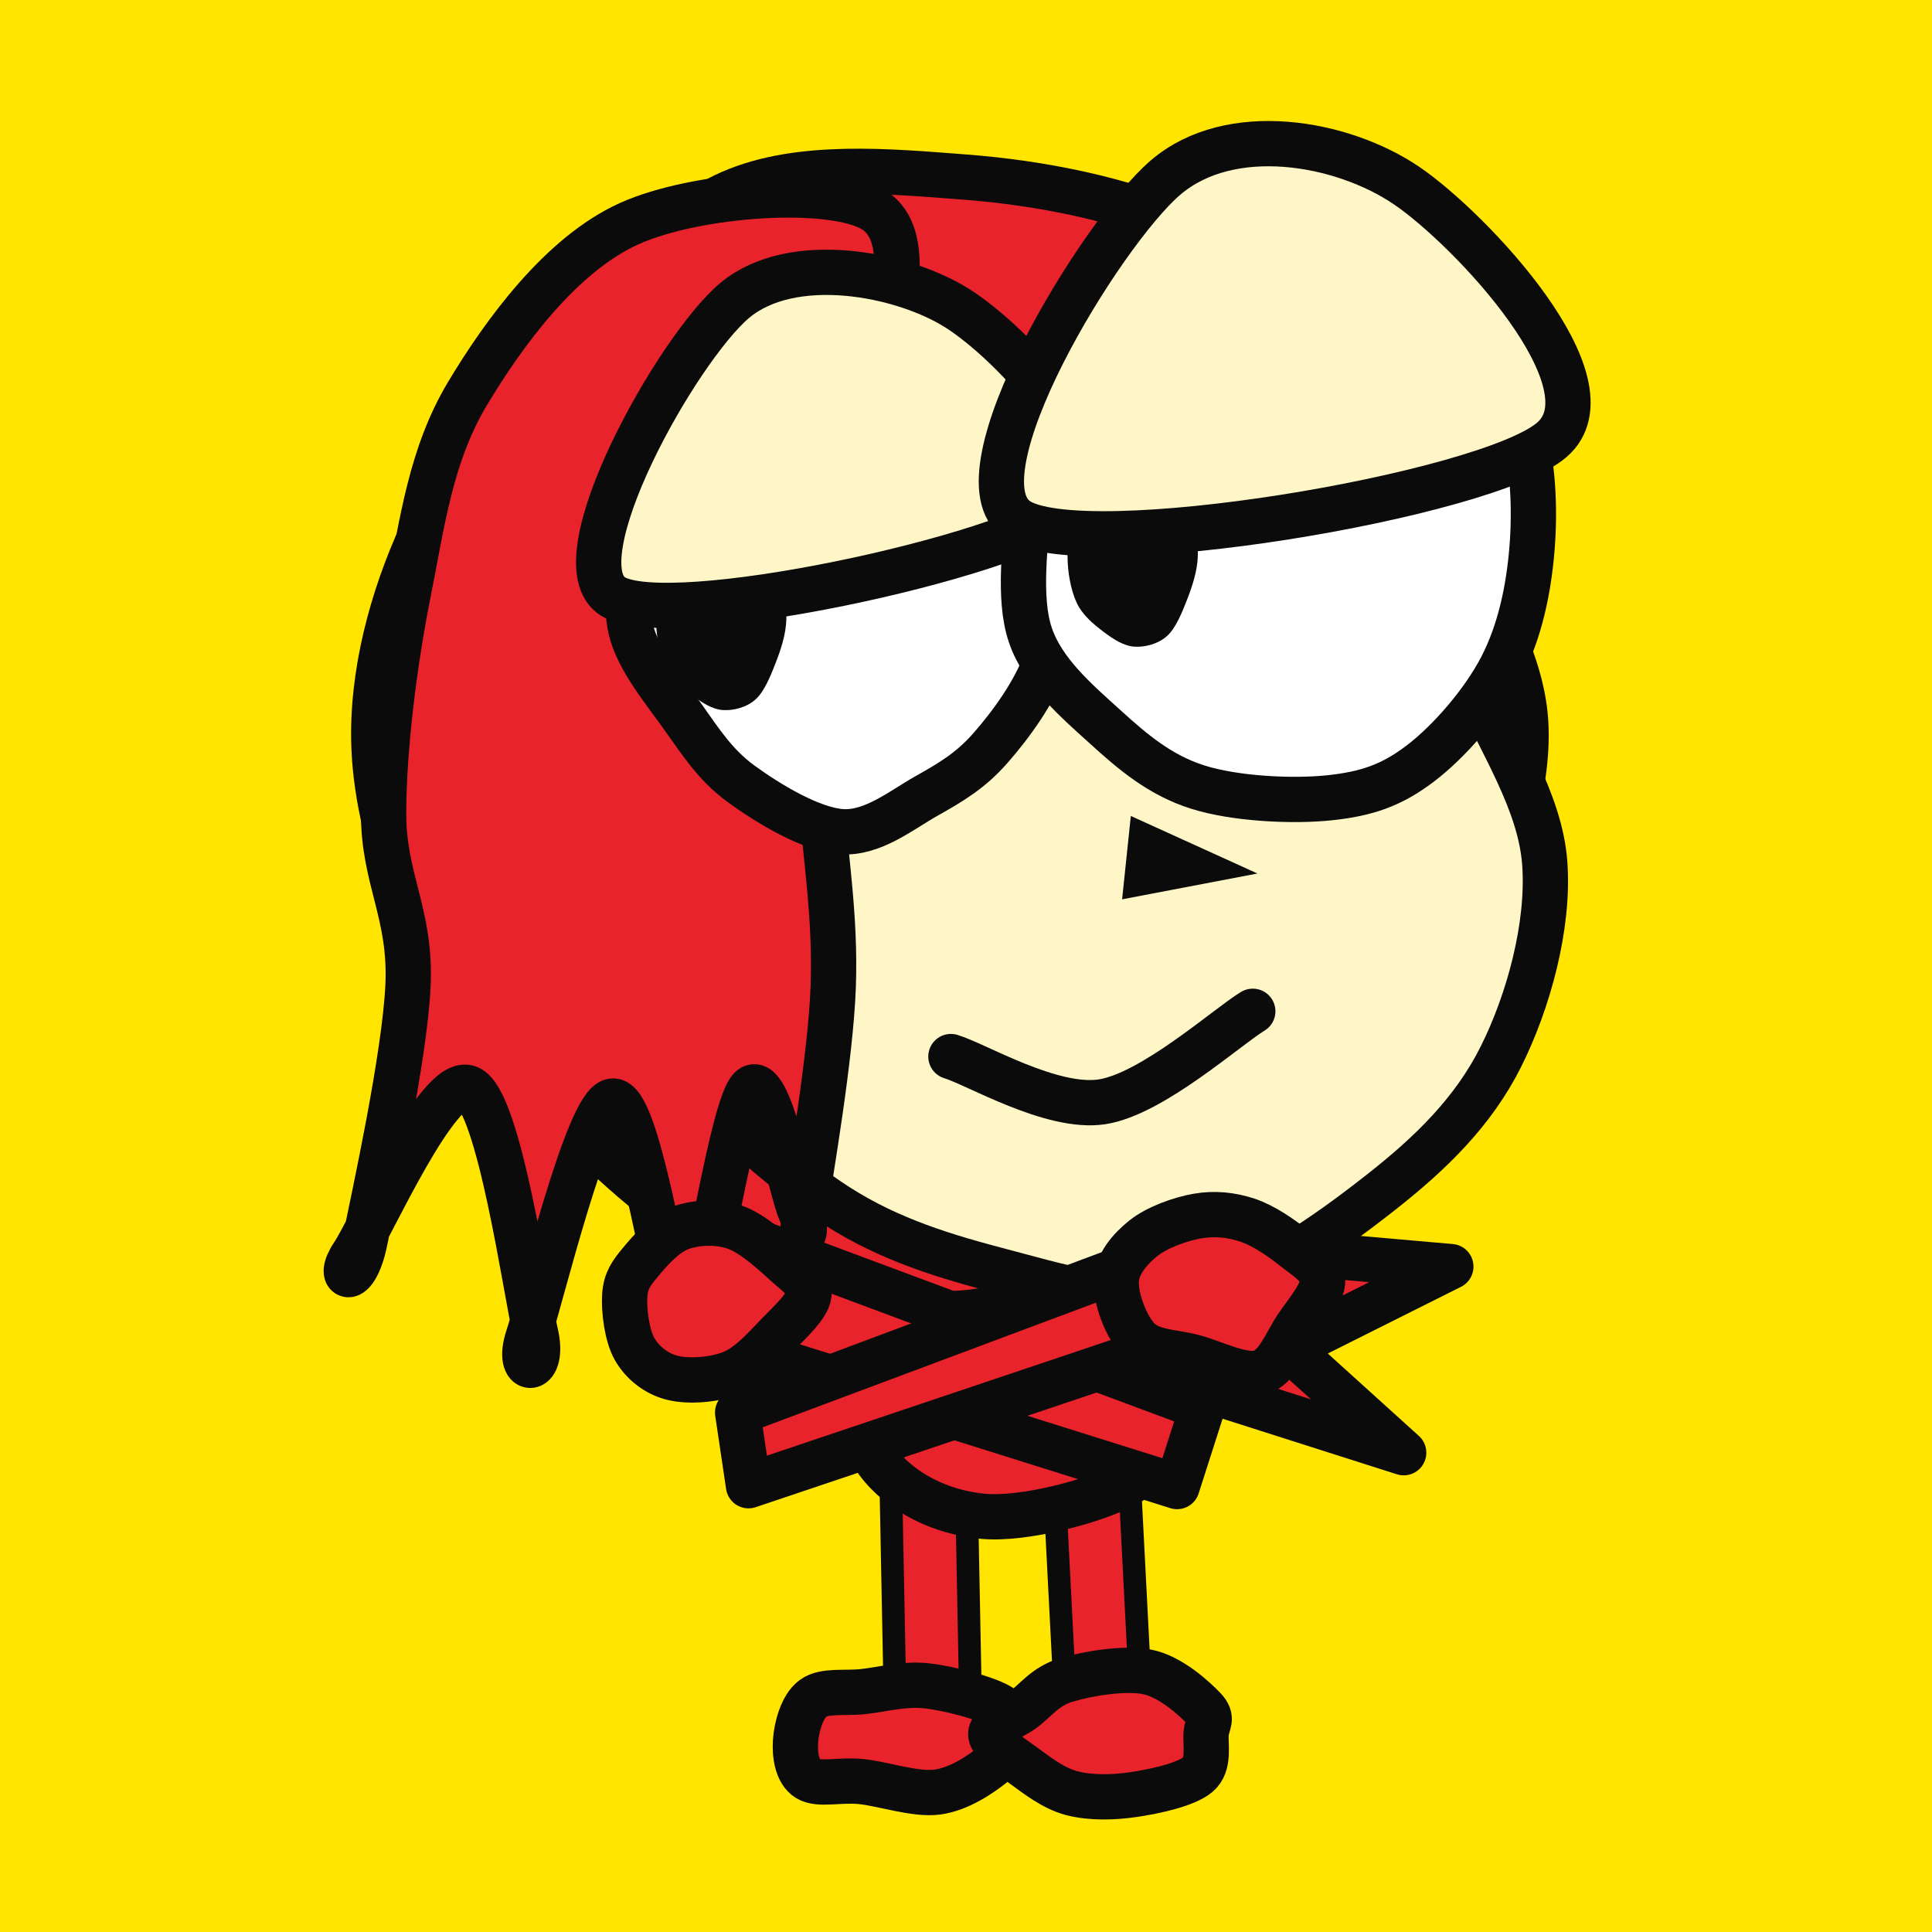
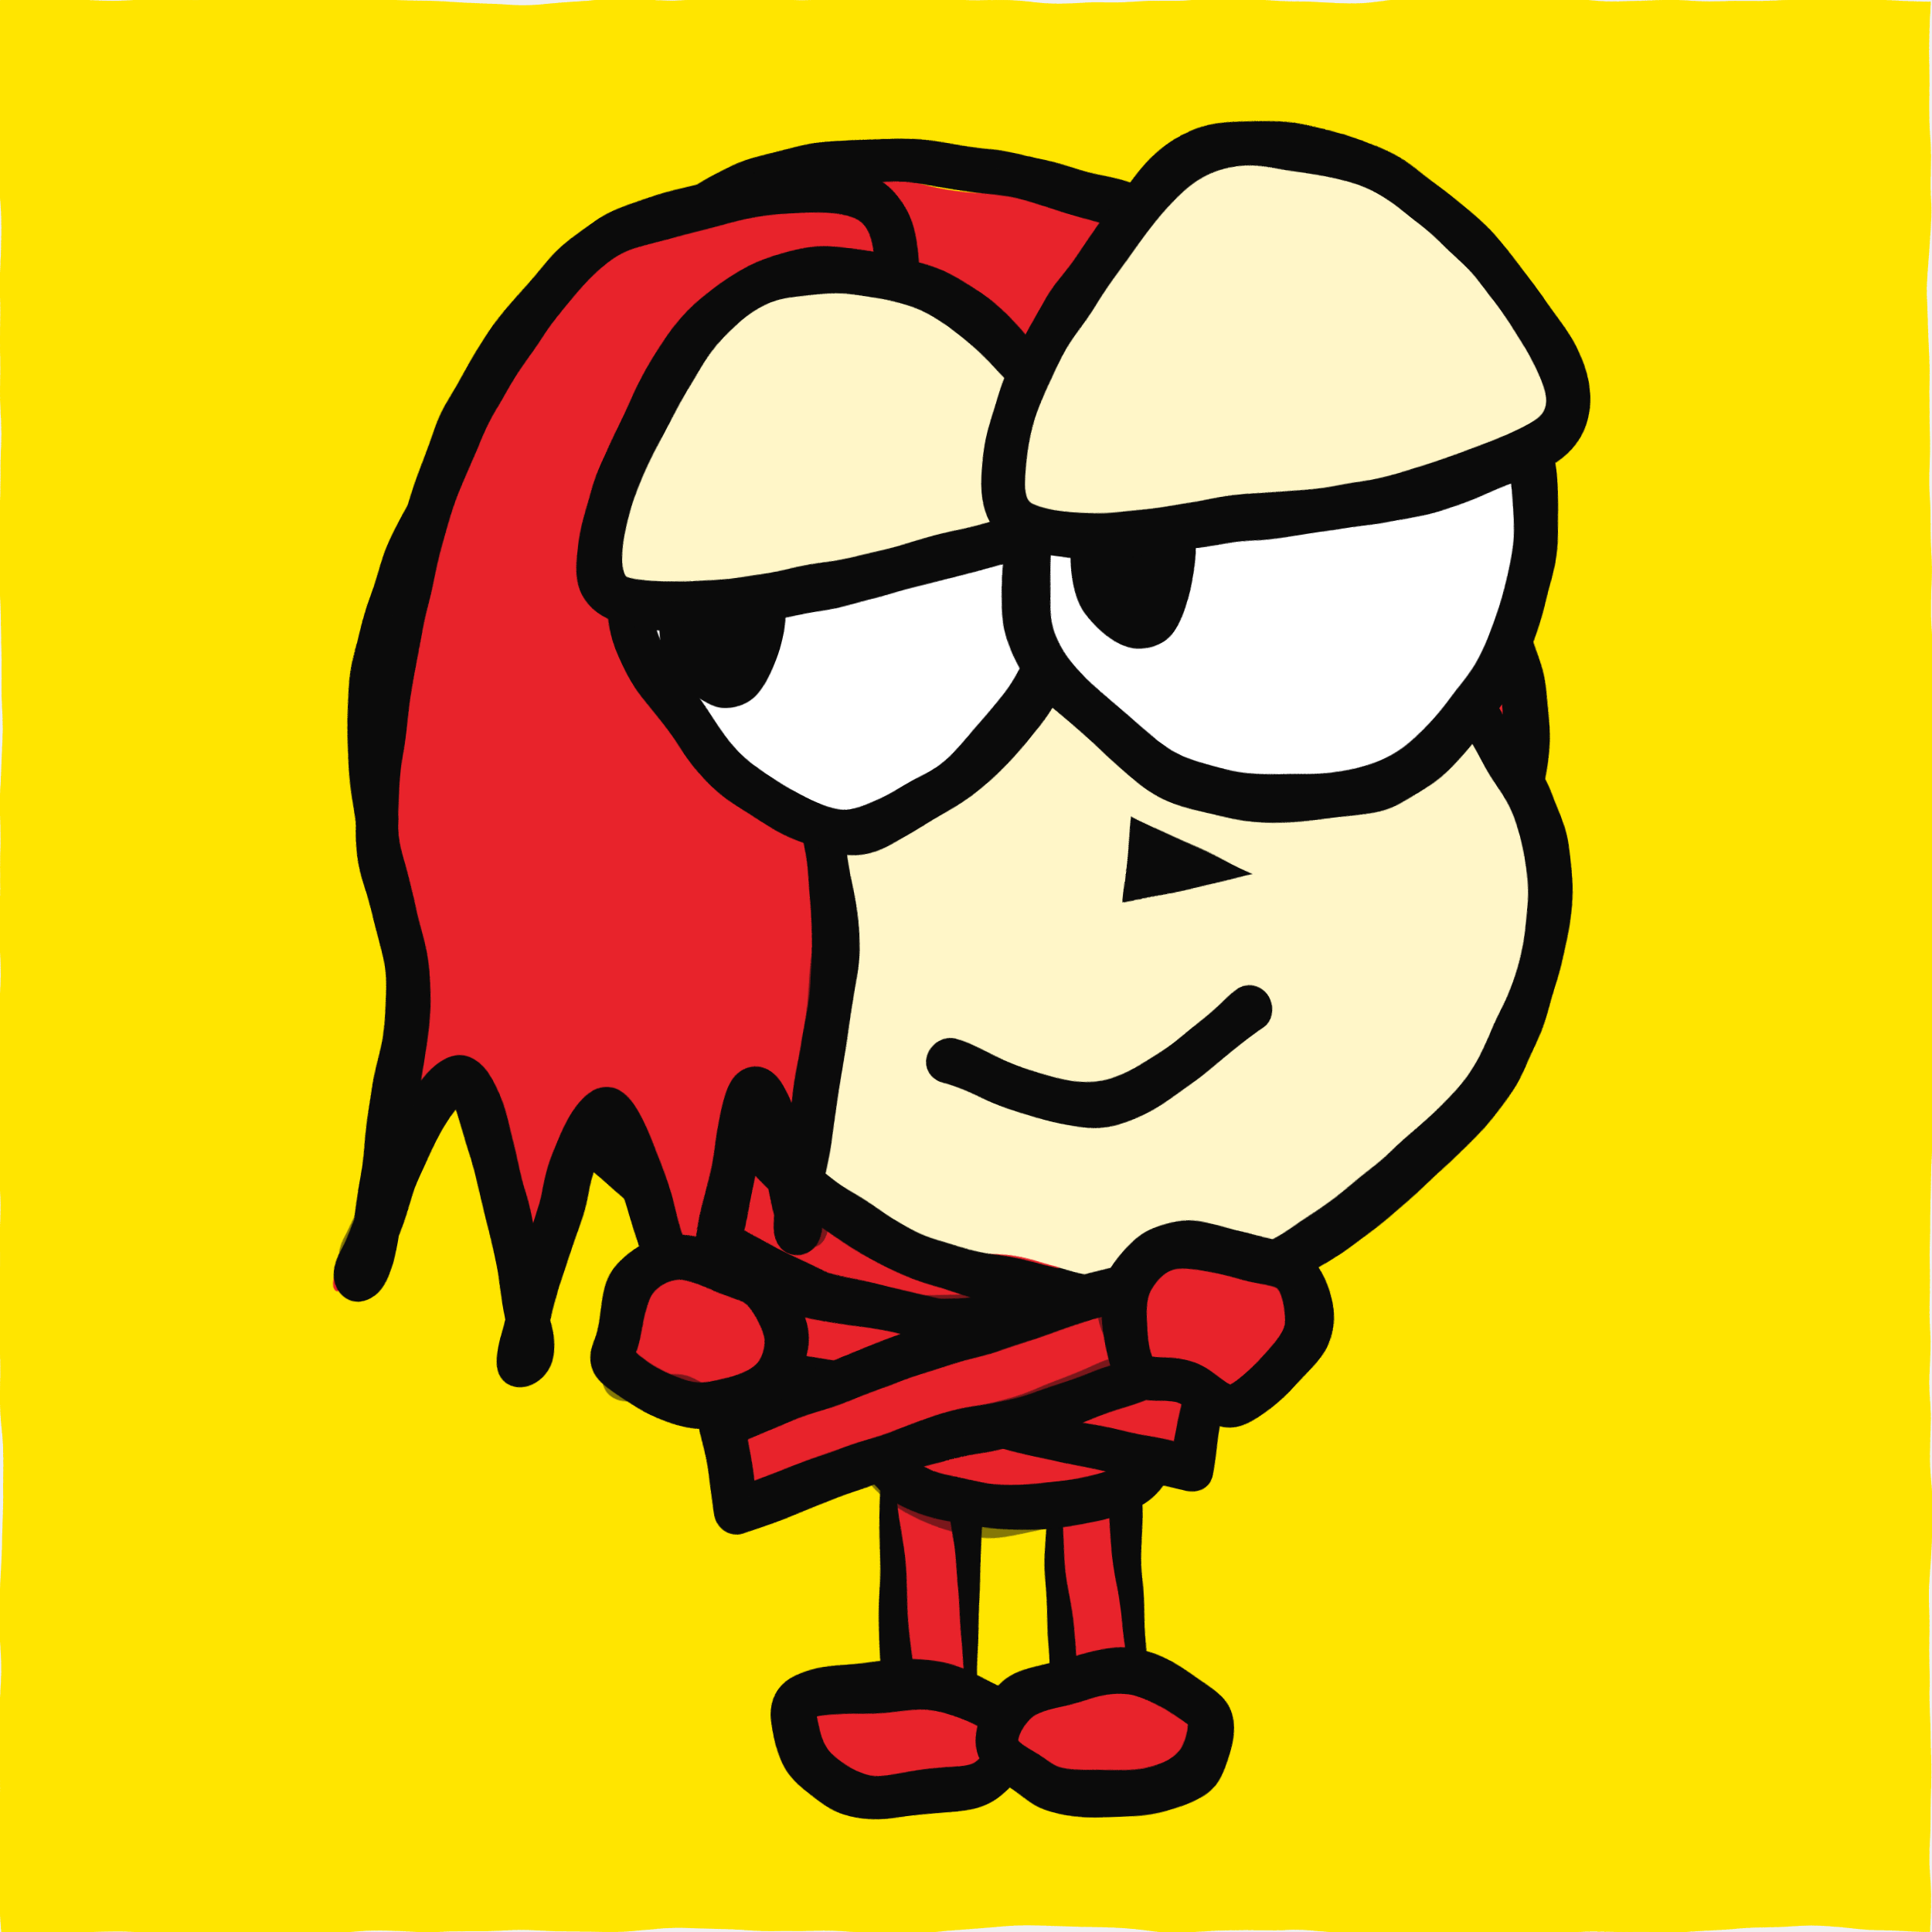
<svg xmlns="http://www.w3.org/2000/svg" width="512" height="512" viewBox="0 0 512 512">
-   <rect x="-8" y="-8" width="528" height="528" fill="#FFE500" />
-   <path d="M246.03,390.88L247.23,452.33" fill="none" stroke="#0B0B0B" stroke-width="26" stroke-linejoin="round" stroke-linecap="round" />
-   <path d="M246.03,390.88L247.23,452.33" fill="none" stroke="#E8232B" stroke-width="14" stroke-linejoin="round" stroke-linecap="round" />
-   <path d="M289.24,390.55L292.44,452.52" fill="none" stroke="#0B0B0B" stroke-width="26" stroke-linejoin="round" stroke-linecap="round" />
-   <path d="M289.24,390.55L292.44,452.52" fill="none" stroke="#E8232B" stroke-width="14" stroke-linejoin="round" stroke-linecap="round" />
-   <path d="M267.5,459.34C267.25,461.92 266.44,464.93 263.25,467.53C260.07,470.12 254.21,474.15 248.38,474.92C242.55,475.69 234,472.73 228.28,472.14C222.57,471.54 217,473.17 214.09,471.38C211.18,469.59 210.59,464.96 210.83,461.41C211.06,457.85 212.49,452.23 215.5,450.05C218.5,447.86 223.86,448.83 228.85,448.28C233.84,447.73 239.47,446.12 245.45,446.75C251.42,447.38 261.04,449.95 264.72,452.05C268.39,454.15 267.74,456.76 267.5,459.34Z" fill="#E8232B" stroke="#0B0B0B" stroke-width="12" stroke-linejoin="round" stroke-linecap="round" />
-   <path d="M319.64,459.4C319.38,462.32 320.65,467.59 317.45,470.29C314.24,472.98 305.98,474.76 300.41,475.58C294.84,476.4 288.88,476.48 284.03,475.21C279.17,473.93 274.87,470.54 271.29,467.93C267.71,465.32 262.59,462.01 262.55,459.55C262.52,457.08 267.75,455.52 271.06,453.14C274.38,450.75 276.93,446.92 282.44,445.25C287.94,443.57 298.01,441.83 304.11,443.09C310.22,444.35 316.46,450.06 319.05,452.78C321.64,455.5 319.91,456.49 319.64,459.4Z" fill="#E8232B" stroke="#0B0B0B" stroke-width="12" stroke-linejoin="round" stroke-linecap="round" />
-   <path d="M251.38,302.69C263.09,299.07 287,297.05 298,302.39C308.99,307.74 315.57,322.59 317.33,334.77C319.1,346.94 311.74,365.7 308.6,375.45C305.46,385.21 306.51,388.91 298.5,393.31C290.49,397.71 271.55,402.83 260.56,401.84C249.58,400.85 238.72,395.62 232.58,387.37C226.45,379.13 224.57,362.93 223.75,352.38C222.94,341.83 223.11,332.36 227.71,324.08C232.32,315.8 239.66,306.3 251.38,302.69Z" fill="#E8232B" stroke="#0B0B0B" stroke-width="12" stroke-linejoin="round" stroke-linecap="round" />
-   <path d="M308.11,316.05L364.81,300.25L342.11,331.95L384.49,335.66L341.35,357.26L371.99,384.98L321.05,368.74L303.44,346.28Z" fill="#E8232B" stroke="#0B0B0B" stroke-width="12" stroke-linejoin="round" stroke-linecap="round" />
-   <path d="M404.32,191.39C405.42,209.57 397.57,230.19 390.43,248.51C383.3,266.82 374.97,287.64 361.5,301.26C348.03,314.87 328.28,322.4 309.63,330.22C290.99,338.03 269.34,348.37 249.63,348.16C229.93,347.95 207.8,337.4 191.39,328.93C174.99,320.46 163.75,309.41 151.19,297.34C138.63,285.28 124.74,273.13 116.06,256.56C107.38,239.98 99.82,217.12 99.11,197.91C98.39,178.69 103.89,158.46 111.77,141.28C119.64,124.1 132.7,109.84 146.35,94.81C159.99,79.78 175.38,59.07 193.62,51.09C211.85,43.11 235.63,45.39 255.77,46.93C275.91,48.47 297.31,52.79 314.45,60.33C331.6,67.87 347.06,78.99 358.62,92.17C370.18,105.34 376.22,122.85 383.83,139.39C391.45,155.92 403.22,173.2 404.32,191.39Z" fill="#E8232B" stroke="#0B0B0B" stroke-width="12" stroke-linejoin="round" stroke-linecap="round" />
-   <path d="M409.38,228.81C410.58,245.37 405.05,265.44 397.77,280C390.49,294.56 379.24,305.58 365.71,316.17C352.19,326.76 333.63,340.19 316.62,343.56C299.61,346.93 279.85,340.65 263.66,336.4C247.47,332.15 233.07,327.34 219.47,318.06C205.87,308.78 189.88,295.76 182.08,280.72C174.28,265.68 172.48,245.8 172.69,227.84C172.91,209.88 175.44,187.54 183.37,172.97C191.31,158.41 206.19,150.94 220.31,140.45C234.42,129.96 251.17,115.39 268.08,110.02C284.99,104.65 305.11,104.45 321.75,108.25C338.4,112.05 356.47,120.75 367.94,132.81C379.4,144.88 383.66,164.64 390.56,180.64C397.47,196.64 408.18,212.25 409.38,228.81Z" fill="#FFF6C8" stroke="#0B0B0B" stroke-width="12" stroke-linejoin="round" stroke-linecap="round" />
-   <path d="M231.59,55.68C220.56,48.87 184.66,51.18 166.7,59.29C148.74,67.41 133.61,88.06 123.86,104.35C114.11,120.65 111.92,138.52 108.22,157.07C104.52,175.63 101.67,198.33 101.66,215.66C101.64,232.99 108.96,242.14 108.13,261.04C107.3,279.94 99.1,317.13 96.68,329.04C94.25,340.95 88.99,339.28 93.58,332.5C98.17,325.71 116.18,284.86 124.24,288.33C132.3,291.79 139.32,342.3 141.94,353.31C144.56,364.32 136.54,364.64 139.93,354.39C143.33,344.13 155.69,292.69 162.3,291.79C168.91,290.9 176,339.25 179.59,349.01C183.18,358.78 180.61,360.47 183.83,350.39C187.04,340.31 194.18,293.43 198.89,288.53C203.61,283.64 209.7,315.61 212.1,321C214.5,326.38 211.84,330.78 213.29,320.87C214.74,310.96 220.14,280.27 220.81,261.55C221.49,242.83 218.72,227.24 217.33,208.56C215.94,189.89 209.9,167.58 212.49,149.52C215.08,131.46 229.7,115.83 232.89,100.19C236.07,84.55 242.62,62.5 231.59,55.68Z" fill="#E8232B" stroke="#0B0B0B" stroke-width="12" stroke-linejoin="round" stroke-linecap="round" />
-   <path d="M279.19,147.64C280.81,156.48 280.07,166.21 277.29,174.63C274.52,183.06 267.85,192.12 262.54,198.17C257.24,204.23 252.04,207.28 245.46,210.98C238.89,214.69 231.27,220.94 223.11,220.41C214.94,219.87 203.55,212.92 196.49,207.79C189.43,202.66 185.63,196.48 180.74,189.65C175.86,182.82 169.02,174.61 167.18,166.81C165.33,159.02 167.71,151.3 169.68,142.87C171.66,134.44 173.77,123.12 179.04,116.24C184.32,109.37 193.34,104.68 201.34,101.62C209.33,98.56 218.56,96.96 227.01,97.88C235.47,98.8 245.29,103.19 252.05,107.14C258.81,111.09 263.05,114.83 267.58,121.58C272.1,128.33 277.57,138.8 279.19,147.64Z" fill="#FFFFFF" stroke="#0B0B0B" stroke-width="12" stroke-linejoin="round" stroke-linecap="round" />
-   <path d="M406,145.32C405.13,156.17 402.8,167.34 397.87,176.84C392.93,186.35 383.96,196.6 376.37,202.36C368.79,208.13 362.17,210.38 352.34,211.42C342.5,212.46 327.3,211.72 317.39,208.58C307.48,205.45 300.26,199.33 292.87,192.61C285.48,185.9 276.42,178.24 273.05,168.29C269.67,158.34 271.89,143.55 272.6,132.9C273.32,122.25 272.13,113.31 277.35,104.39C282.56,95.48 295.2,86.02 303.88,79.41C312.56,72.79 320.12,66.52 329.43,64.68C338.74,62.85 350.19,65.31 359.73,68.38C369.27,71.44 379.43,75.86 386.66,83.1C393.89,90.33 399.86,101.39 403.09,111.76C406.31,122.13 406.87,134.47 406,145.32Z" fill="#FFFFFF" stroke="#0B0B0B" stroke-width="12" stroke-linejoin="round" stroke-linecap="round" />
-   <path d="M208.39,164.2C208.26,168.13 206.94,172.12 205.57,175.65C204.2,179.18 202.53,183.31 200.19,185.39C197.85,187.48 194.33,188.37 191.52,188.17C188.71,187.97 185.88,186.12 183.35,184.19C180.81,182.26 177.9,179.92 176.32,176.59C174.74,173.26 173.86,168.32 173.87,164.2C173.88,160.08 174.79,155.17 176.38,151.86C177.97,148.55 180.87,146.15 183.4,144.34C185.92,142.52 188.69,141.26 191.52,140.97C194.35,140.67 197.89,140.71 200.37,142.56C202.84,144.42 205.03,148.49 206.37,152.1C207.7,155.71 208.53,160.27 208.39,164.2Z" fill="#0B0B0B" />
-   <path d="M317.43,147.4C317.3,151.33 315.98,155.32 314.61,158.85C313.24,162.38 311.57,166.51 309.23,168.59C306.89,170.68 303.37,171.57 300.56,171.37C297.75,171.17 294.92,169.32 292.39,167.39C289.85,165.46 286.94,163.12 285.36,159.79C283.78,156.46 282.9,151.52 282.91,147.4C282.92,143.28 283.83,138.37 285.42,135.06C287.01,131.75 289.91,129.35 292.44,127.54C294.96,125.72 297.73,124.46 300.56,124.17C303.39,123.87 306.93,123.91 309.41,125.76C311.88,127.62 314.07,131.69 315.41,135.3C316.74,138.91 317.57,143.47 317.43,147.4Z" fill="#0B0B0B" />
-   <path d="M162.45,158.08C147.75,148.88 179.49,92.39 194.67,79.65C209.86,66.9 238.86,72.4 253.56,81.6C268.25,90.8 298.02,122.09 282.83,134.84C267.65,147.58 177.14,167.27 162.45,158.08Z" fill="#FFF6C8" stroke="#0B0B0B" stroke-width="12" stroke-linejoin="round" stroke-linecap="round" />
-   <path d="M269.59,137.77C252.53,126.19 291.65,61.86 308.84,47.09C326.04,32.33 355.68,37.59 372.74,49.17C389.8,60.76 428.41,101.83 411.22,116.59C394.02,131.36 286.65,149.35 269.59,137.77Z" fill="#FFF6C8" stroke="#0B0B0B" stroke-width="12" stroke-linejoin="round" stroke-linecap="round" />
-   <path d="M299.68,216.24L333.24,231.49L297.37,238.33Z" fill="#0B0B0B" />
-   <path d="M252,280C258.67,282 278.67,294 292,292C305.33,290 325.33,272 332,268" fill="none" stroke="#0B0B0B" stroke-width="12" stroke-linejoin="round" stroke-linecap="round" />
-   <path d="M197.58,327.96L318.63,373.07L311.94,393.95L188.17,355.06Z" fill="#E8232B" stroke="#0B0B0B" stroke-width="12" stroke-linejoin="round" stroke-linecap="round" />
-   <path d="M195.48,374.33L318.94,328.15L324.29,351.38L198.36,393.73Z" fill="#E8232B" stroke="#0B0B0B" stroke-width="12" stroke-linejoin="round" stroke-linecap="round" />
-   <path d="M350.52,339.23C350.65,342.73 346.38,347.59 343.62,351.67C340.86,355.76 338.51,362.4 333.97,363.73C329.42,365.06 321.73,361.08 316.37,359.64C311.01,358.2 305.24,358.44 301.82,355.08C298.39,351.72 295.61,343.99 295.81,339.5C296.01,335.01 299.41,331.03 303,328.16C306.58,325.29 312.72,323.07 317.31,322.27C321.9,321.47 326.29,321.94 330.55,323.34C334.8,324.74 339.51,328.01 342.84,330.66C346.17,333.31 350.39,335.73 350.52,339.23Z" fill="#E8232B" stroke="#0B0B0B" stroke-width="12" stroke-linejoin="round" stroke-linecap="round" />
-   <path d="M214.39,343C214.03,346.08 209.63,350.09 206.25,353.55C202.87,357.02 198.75,361.85 194.1,363.78C189.44,365.72 182.63,366.2 178.32,365.17C174.01,364.13 170.34,361.23 168.21,357.57C166.09,353.91 165.3,347.08 165.57,343.21C165.84,339.35 167.34,337.36 169.81,334.4C172.27,331.43 176.18,326.93 180.35,325.4C184.52,323.88 190.14,323.64 194.82,325.25C199.5,326.86 205.16,332.12 208.42,335.08C211.68,338.04 214.76,339.92 214.39,343Z" fill="#E8232B" stroke="#0B0B0B" stroke-width="12" stroke-linejoin="round" stroke-linecap="round" />
+   <defs>
+     <filter id="kv-rough-1" x="-12%" y="-12%" width="124%" height="124%" filterUnits="objectBoundingBox">
+       <feTurbulence type="fractalNoise" baseFrequency="0.019" numOctaves="3" seed="4" result="noise" />
+       <feDisplacementMap in="SourceGraphic" in2="noise" scale="5" xChannelSelector="R" yChannelSelector="G" />
+     </filter>
+   </defs>
+   <g filter="url(#kv-rough-1)">
+     <rect x="-8" y="-8" width="528" height="528" fill="#FFE500" />
+     <g class="k-legs">
+       <path d="M246.03,390.88L247.23,452.33" fill="none" stroke="#0B0B0B" stroke-width="26" stroke-linejoin="round" stroke-linecap="round" />
+       <path d="M243.44,392.97L251.18,452.79" fill="none" stroke="#E8232B" stroke-width="13" stroke-linejoin="round" stroke-linecap="round" />
+       <path d="M289.24,390.55L292.44,452.52" fill="none" stroke="#0B0B0B" stroke-width="26" stroke-linejoin="round" stroke-linecap="round" />
+       <path d="M285.76,388.88L294.94,452.94" fill="none" stroke="#E8232B" stroke-width="13" stroke-linejoin="round" stroke-linecap="round" />
+       <path d="M269.23,457.09C267.45,459.99 261.84,468.48 257.46,471.29C253.09,474.1 247.62,473.06 242.98,473.94C238.34,474.81 234.67,476.88 229.62,476.56C224.57,476.24 216.25,474.52 212.68,472.01C209.11,469.5 208.68,464.68 208.21,461.51C207.74,458.35 206.17,455.11 209.86,453.02C213.56,450.93 223.56,450.28 230.39,448.98C237.22,447.67 244.56,444.37 250.85,445.19C257.13,446 265.05,451.87 268.12,453.85C271.18,455.84 271,454.18 269.23,457.09Z" fill="#E8232B" />
+       <path d="M269.54,461.41C269.02,464.63 264.89,469.53 261.13,471.65C257.38,473.76 252.33,473.49 247,474.11C241.66,474.73 234.41,476.31 229.13,475.35C223.86,474.39 218.52,471.21 215.36,468.37C212.21,465.53 210.76,461.44 210.19,458.31C209.63,455.19 208.62,451.45 211.96,449.63C215.31,447.81 224.29,447.96 230.25,447.39C236.21,446.82 242.05,445.39 247.72,446.21C253.38,447.03 260.61,449.78 264.25,452.32C267.89,454.85 270.06,458.19 269.54,461.41Z" fill="none" stroke="#0B0B0B" stroke-width="12" stroke-linejoin="round" stroke-linecap="round" />
+       <path d="M319.52,455.78C319.29,459.53 319.12,466 317.02,468.95C314.92,471.91 312.87,471.54 306.94,473.5C301.01,475.46 287.44,481.92 281.43,480.7C275.41,479.48 273.78,468.79 270.86,466.18C267.94,463.56 264.65,468.4 263.92,464.99C263.19,461.58 263.47,449.19 266.48,445.7C269.49,442.21 275.52,444.8 281.97,444.08C288.42,443.35 299.11,440.94 305.19,441.33C311.26,441.72 316.02,444.02 318.41,446.42C320.79,448.83 319.75,452.02 319.52,455.78Z" fill="#E8232B" />
+       <path d="M321.46,457.61C321.46,460.48 320.17,465.81 317.49,468.67C314.8,471.53 311.21,473.65 305.35,474.77C299.48,475.9 287.83,476.22 282.29,475.41C276.75,474.61 275.01,472.27 272.11,469.95C269.21,467.62 265.13,464.85 264.9,461.46C264.66,458.06 267.37,452.36 270.7,449.59C274.02,446.82 279.59,445.86 284.85,444.84C290.11,443.83 296.82,442.39 302.27,443.49C307.71,444.59 314.3,449.09 317.5,451.45C320.7,453.8 321.46,454.74 321.46,457.61Z" fill="none" stroke="#0B0B0B" stroke-width="12" stroke-linejoin="round" stroke-linecap="round" />
+     </g>
+     <g class="k-body">
+       <path d="M252.65,299.95C264.36,295.72 284.59,292.84 295.14,299.33C305.69,305.82 313.78,325.91 315.93,338.9C318.07,351.88 310.51,369.02 308.03,377.25C305.55,385.48 309.64,384.82 301.05,388.28C292.45,391.74 268.44,398.19 256.48,398.04C244.52,397.88 235.34,394.87 229.28,387.35C223.23,379.83 220.9,363.36 220.16,352.92C219.42,342.48 219.43,333.56 224.84,324.73C230.26,315.9 240.93,304.18 252.65,299.95Z" fill="#E8232B" />
+       <path d="M252.99,301.05C264.44,297.58 285.16,298.22 296,303.84C306.83,309.45 315.87,322.91 317.99,334.74C320.11,346.58 311.89,364.89 308.73,374.85C305.56,384.82 307.21,390.44 299,394.55C290.8,398.66 270.18,400.43 259.49,399.5C248.8,398.57 240.54,397.24 234.85,388.99C229.16,380.74 226.61,360.74 225.35,350.02C224.09,339.3 222.7,332.83 227.31,324.67C231.92,316.51 241.54,304.53 252.99,301.05Z" fill="none" stroke="#0B0B0B" stroke-width="12" stroke-linejoin="round" stroke-linecap="round" />
+       <path d="M248.08,300.62C260.1,296.23 284.55,295.46 296.4,301.37C308.26,307.28 317.16,324.33 319.2,336.08C321.24,347.84 311.67,362.72 308.64,371.9C305.62,381.07 309.19,385.59 301.06,391.13C292.92,396.66 271.47,405.24 259.82,405.11C248.18,404.98 236.63,398.56 231.18,390.33C225.73,382.1 228.28,366.18 227.13,355.74C225.97,345.3 220.78,336.87 224.27,327.68C227.76,318.5 236.05,305 248.08,300.62Z" fill="none" stroke="#0B0B0B" stroke-width="6" stroke-linejoin="round" stroke-linecap="round" opacity=".5" />
+     </g>
+     <g class="k-head">
+       <g class="k-skull">
+         <path d="M409.07,195.99C410.42,213.28 395.27,226.85 387.88,245C380.5,263.15 377.67,289.91 364.78,304.92C351.88,319.93 329.25,328.35 310.52,335.03C291.79,341.72 272.21,346.31 252.39,345.04C232.57,343.78 209.17,334.61 191.6,327.44C174.03,320.26 160.3,313.14 146.97,301.99C133.65,290.84 118.86,277.21 111.65,260.52C104.43,243.83 103.99,220.93 103.66,201.85C103.33,182.77 101.71,164.49 109.68,146.03C117.66,127.57 137.83,107.57 151.5,91.11C165.17,74.64 174.77,53.94 191.71,47.22C208.65,40.51 233.19,49.47 253.16,50.81C273.14,52.16 293.94,49.22 311.57,55.3C329.2,61.37 347.58,72.93 358.95,87.25C370.32,101.57 371.44,123.12 379.8,141.24C388.15,159.37 407.72,178.7 409.07,195.99Z" fill="#E8232B" />
+         <path d="M405.64,190.31C406.24,208.52 396.53,229.67 389.56,248.44C382.59,267.21 377.51,289.16 363.82,302.95C350.14,316.74 326.41,323.27 307.47,331.18C288.53,339.1 269.2,350.49 250.19,350.45C231.19,350.41 210.12,340.19 193.44,330.95C176.77,321.71 163.17,307.19 150.13,295.02C137.09,282.85 124.05,274.07 115.21,257.95C106.37,241.83 97.87,217.73 97.1,198.28C96.34,178.83 102.24,158.78 110.6,141.25C118.96,123.73 133.19,108.39 147.29,93.13C161.39,77.87 176.84,57.76 195.21,49.71C213.57,41.66 237.83,42.96 257.5,44.83C277.18,46.7 296.03,53.38 313.25,60.92C330.47,68.46 348.73,77.02 360.85,90.06C372.96,103.1 378.47,122.46 385.94,139.16C393.4,155.87 405.03,172.1 405.64,190.31Z" fill="none" stroke="#0B0B0B" stroke-width="12" stroke-linejoin="round" stroke-linecap="round" />
+         <path d="M404.48,194.14C405.96,211.23 398.86,227.13 391.22,244.99C383.58,262.84 371.73,286.99 358.61,301.24C345.49,315.49 331.09,322.95 312.5,330.5C293.92,338.05 267.45,346.42 247.1,346.53C226.75,346.64 206.97,339.68 190.4,331.15C173.83,322.63 159.99,308.07 147.71,295.39C135.43,282.7 124.27,271.33 116.73,255.03C109.18,238.73 103.16,216.99 102.43,197.58C101.69,178.18 105.07,156.19 112.31,138.62C119.56,121.05 132.81,106.91 145.91,92.16C159,77.42 172.63,57.64 190.88,50.16C209.13,42.67 234.62,46.14 255.39,47.27C276.17,48.41 297.75,49.28 315.53,56.97C333.32,64.65 350.99,79.16 362.13,93.4C373.26,107.64 375.27,125.64 382.33,142.43C389.39,159.22 403,177.04 404.48,194.14Z" fill="none" stroke="#0B0B0B" stroke-width="6" stroke-linejoin="round" stroke-linecap="round" opacity=".5" />
+       </g>
+       <g class="k-face">
+         <path d="M414.58,226.48C415.28,241.98 406.98,260.05 398.07,275.42C389.17,290.79 375.54,308.11 361.17,318.71C346.8,329.31 327.46,336.6 311.87,339.01C296.28,341.42 283.43,336.05 267.61,333.17C251.79,330.29 230.47,331.24 216.97,321.73C203.47,312.22 194.06,292.15 186.6,276.11C179.15,260.07 173.01,242.33 172.24,225.48C171.46,208.62 173.58,188.39 181.94,174.98C190.3,161.56 208.48,156.57 222.38,144.98C236.29,133.39 248.05,111.73 265.36,105.42C282.68,99.1 308.96,102.65 326.28,107.09C343.6,111.52 358.02,119.46 369.29,132.02C380.55,144.59 386.33,166.72 393.88,182.47C401.43,198.21 413.88,210.99 414.58,226.48Z" fill="#FFF6C8" />
+         <path d="M410.37,227.65C411.9,244.07 405.42,265.77 398.12,280.42C390.81,295.07 380.36,305.15 366.54,315.55C352.73,325.96 332.66,339.06 315.22,342.86C297.78,346.67 277.85,342.22 261.9,338.36C245.95,334.5 232.78,329.33 219.5,319.7C206.22,310.06 190.36,295.63 182.22,280.56C174.07,265.48 170.29,247.1 170.64,229.23C171,211.37 176.12,188.2 184.35,173.36C192.58,158.52 206.34,150.74 220.05,140.18C233.77,129.62 249.43,115.64 266.64,109.99C283.86,104.34 306.7,102.39 323.34,106.26C339.99,110.13 355.56,120.59 366.5,133.2C377.43,145.8 381.65,166.15 388.96,181.89C396.27,197.64 408.84,211.23 410.37,227.65Z" fill="none" stroke="#0B0B0B" stroke-width="12" stroke-linejoin="round" stroke-linecap="round" />
+         <path d="M410.13,226.36C411.33,242.86 405.21,266.4 398.19,281.41C391.18,296.42 381.94,306.13 368.03,316.44C354.12,326.75 332.73,339.99 314.74,343.27C296.75,346.56 275.82,340.06 260.07,336.15C244.32,332.23 232.81,328.5 220.25,319.77C207.68,311.03 193.19,299.52 184.7,283.72C176.2,267.91 169.8,243.03 169.26,224.95C168.73,206.87 173.48,189.87 181.5,175.24C189.52,160.62 202.92,148.35 217.38,137.18C231.84,126.01 250.75,112.8 268.26,108.21C285.77,103.62 306.3,105.27 322.44,109.65C338.58,114.03 353.69,122.37 365.11,134.49C376.54,146.61 383.48,167.08 390.98,182.39C398.49,197.7 408.93,209.86 410.13,226.36Z" fill="none" stroke="#0B0B0B" stroke-width="6" stroke-linejoin="round" stroke-linecap="round" opacity=".5" />
+       </g>
+       <g class="k-hair">
+         <path d="M232.04,51.62C220.38,43.48 183.75,45.24 165,54.86C146.24,64.48 129.54,92.72 119.51,109.33C109.47,125.94 107.05,137.28 104.77,154.5C102.48,171.72 105.68,195.53 105.79,212.65C105.9,229.76 107.48,237.02 105.42,257.18C103.36,277.34 96.19,320.56 93.44,333.61C90.69,346.66 83.85,343.72 88.92,335.48C93.99,327.24 114.76,281.51 123.83,284.17C132.91,286.83 140.77,339.9 143.37,351.44C145.97,362.99 135.45,362.71 139.42,353.46C143.4,344.21 160.17,296.72 167.2,295.94C174.24,295.15 178.63,340.2 181.62,348.74C184.62,357.27 182.42,357.47 185.18,347.14C187.93,336.8 194.06,290.2 198.15,286.71C202.25,283.21 206.83,321.16 209.75,326.19C212.66,331.21 214.13,327.41 215.63,316.86C217.12,306.31 218.31,281.64 218.71,262.9C219.12,244.15 219.38,222.54 218.05,204.39C216.72,186.24 207.89,170.79 210.71,154.01C213.53,137.23 231.41,120.8 234.96,103.73C238.52,86.67 243.7,59.77 232.04,51.62Z" fill="#E8232B" />
+         <path d="M229.49,53.74C218.12,47.06 183,52.21 165.64,60.86C148.27,69.51 134.82,89.46 125.3,105.64C115.78,121.82 112.8,139.69 108.52,157.92C104.25,176.15 99.64,198.12 99.63,215C99.62,231.89 108.69,240.1 108.46,259.23C108.22,278.36 100.49,317.34 98.23,329.8C95.97,342.27 90.79,341.23 94.9,334.03C99,326.82 115.32,283.57 122.88,286.59C130.43,289.6 137.66,340.57 140.22,352.12C142.78,363.67 134.85,365.56 138.24,355.9C141.62,346.24 153.44,295 160.53,294.15C167.62,293.3 176.79,341.15 180.8,350.79C184.8,360.43 181.3,362.42 184.55,351.99C187.81,341.55 195.89,293.21 200.33,288.2C204.78,283.19 209.41,316.63 211.25,321.91C213.09,327.19 209.78,330.07 211.37,319.86C212.96,309.66 219.91,279.18 220.79,260.7C221.67,242.22 217.78,227.34 216.64,208.98C215.51,190.62 211.1,168.53 213.97,150.53C216.84,132.52 231.26,117.08 233.85,100.95C236.44,84.82 240.86,60.42 229.49,53.74Z" fill="none" stroke="#0B0B0B" stroke-width="12" stroke-linejoin="round" stroke-linecap="round" />
+         <path d="M232.78,58.63C222.44,51.21 187.62,49.44 169.59,57.61C151.56,65.79 134.96,90.54 124.61,107.67C114.25,124.8 111.33,141.86 107.47,160.39C103.61,178.92 101.48,202.47 101.45,218.86C101.41,235.26 107.75,239.99 107.26,258.74C106.76,277.5 100.82,319.65 98.48,331.39C96.15,343.12 88.86,336.88 93.26,329.15C97.65,321.42 116.72,281.29 124.87,285.03C133.03,288.76 139.41,340.57 142.2,351.56C145,362.55 138.26,360.78 141.63,350.99C145.01,341.2 156.45,292.91 162.45,292.82C168.45,292.73 173.82,341.15 177.64,350.46C181.47,359.76 181.93,358.38 185.4,348.62C188.88,338.86 193.44,296.41 198.49,291.89C203.54,287.37 213.1,316.5 215.69,321.51C218.29,326.53 213.77,332.4 214.07,321.98C214.37,311.56 216.58,277.6 217.49,258.99C218.39,240.38 220.5,228.59 219.5,210.32C218.5,192.05 209.46,167.42 211.48,149.39C213.5,131.35 228.07,117.24 231.62,102.12C235.17,86.99 243.12,66.04 232.78,58.63Z" fill="none" stroke="#0B0B0B" stroke-width="6" stroke-linejoin="round" stroke-linecap="round" opacity=".5" />
+       </g>
+       <g class="k-eyes">
+         <path d="M279.19,147.64C280.81,156.48 280.07,166.21 277.29,174.63C274.52,183.06 267.85,192.12 262.54,198.17C257.24,204.23 252.04,207.28 245.46,210.98C238.89,214.69 231.27,220.94 223.11,220.41C214.94,219.87 203.55,212.92 196.49,207.79C189.43,202.66 185.63,196.48 180.74,189.65C175.86,182.82 169.02,174.61 167.18,166.81C165.33,159.02 167.71,151.3 169.68,142.87C171.66,134.44 173.77,123.12 179.04,116.24C184.32,109.37 193.34,104.68 201.34,101.62C209.33,98.56 218.56,96.96 227.01,97.88C235.47,98.8 245.29,103.19 252.05,107.14C258.81,111.09 263.05,114.83 267.58,121.58C272.1,128.33 277.57,138.8 279.19,147.64Z" fill="#FFFFFF" stroke="#0B0B0B" stroke-width="12" stroke-linejoin="round" stroke-linecap="round" />
+         <path d="M406,145.32C405.13,156.17 402.8,167.34 397.87,176.84C392.93,186.35 383.96,196.6 376.37,202.36C368.79,208.13 362.17,210.38 352.34,211.42C342.5,212.46 327.3,211.72 317.39,208.58C307.48,205.45 300.26,199.33 292.87,192.61C285.48,185.9 276.42,178.24 273.05,168.29C269.67,158.34 271.89,143.55 272.6,132.9C273.32,122.25 272.13,113.31 277.35,104.39C282.56,95.48 295.2,86.02 303.88,79.41C312.56,72.79 320.12,66.52 329.43,64.68C338.74,62.85 350.19,65.31 359.73,68.38C369.27,71.44 379.43,75.86 386.66,83.1C393.89,90.33 399.86,101.39 403.09,111.76C406.31,122.13 406.87,134.47 406,145.32Z" fill="#FFFFFF" stroke="#0B0B0B" stroke-width="12" stroke-linejoin="round" stroke-linecap="round" />
+         <path d="M208.39,164.2C208.26,168.13 206.94,172.12 205.57,175.65C204.2,179.18 202.53,183.31 200.19,185.39C197.85,187.48 194.33,188.37 191.52,188.17C188.71,187.97 185.88,186.12 183.35,184.19C180.81,182.26 177.9,179.92 176.32,176.59C174.74,173.26 173.86,168.32 173.87,164.2C173.88,160.08 174.79,155.17 176.38,151.86C177.97,148.55 180.87,146.15 183.4,144.34C185.92,142.52 188.69,141.26 191.52,140.97C194.35,140.67 197.89,140.71 200.37,142.56C202.84,144.42 205.03,148.49 206.37,152.1C207.7,155.71 208.53,160.27 208.39,164.2Z" fill="#0B0B0B" />
+         <path d="M317.43,147.4C317.3,151.33 315.98,155.32 314.61,158.85C313.24,162.38 311.57,166.51 309.23,168.59C306.89,170.68 303.37,171.57 300.56,171.37C297.75,171.17 294.92,169.32 292.39,167.39C289.85,165.46 286.94,163.12 285.36,159.79C283.78,156.46 282.9,151.52 282.91,147.4C282.92,143.28 283.83,138.37 285.42,135.06C287.01,131.75 289.91,129.35 292.44,127.54C294.96,125.72 297.73,124.46 300.56,124.17C303.39,123.87 306.93,123.91 309.41,125.76C311.88,127.62 314.07,131.69 315.41,135.3C316.74,138.91 317.57,143.47 317.43,147.4Z" fill="#0B0B0B" />
+         <path d="M162.45,158.08C147.75,148.88 179.49,92.39 194.67,79.65C209.86,66.9 238.86,72.4 253.56,81.6C268.25,90.8 298.02,122.09 282.83,134.84C267.65,147.58 177.14,167.27 162.45,158.08Z" fill="#FFF6C8" stroke="#0B0B0B" stroke-width="12" stroke-linejoin="round" stroke-linecap="round" />
+         <path d="M269.59,137.77C252.53,126.19 291.65,61.86 308.84,47.09C326.04,32.33 355.68,37.59 372.74,49.17C389.8,60.76 428.41,101.83 411.22,116.59C394.02,131.36 286.65,149.35 269.59,137.77Z" fill="#FFF6C8" stroke="#0B0B0B" stroke-width="12" stroke-linejoin="round" stroke-linecap="round" />
+       </g>
+       <g class="k-nose">
+         <path d="M299.68,216.24L333.24,231.49L297.37,238.33Z" fill="#0B0B0B" />
+       </g>
+       <g class="k-mouth">
+         <path d="M252,280C258.67,282 278.67,294 292,292C305.33,290 325.33,272 332,268" fill="none" stroke="#0B0B0B" stroke-width="12" stroke-linejoin="round" stroke-linecap="round" />
+       </g>
+     </g>
+     <g class="k-props">
+       <path d="M194.51,335.99L317.94,367.35L313.4,388.03L187.63,359.54Z" fill="#E8232B" />
+       <path d="M194.21,337.25L320.45,367.51L315.58,390.19L186.32,358.03Z" fill="none" stroke="#0B0B0B" stroke-width="12" stroke-linejoin="round" stroke-linecap="round" />
+       <path d="M190.26,336.1L317,362.41L315.59,391.77L188.14,359.71Z" fill="none" stroke="#0B0B0B" stroke-width="6" stroke-linejoin="round" stroke-linecap="round" opacity=".5" />
+       <path d="M191.95,377.65L315.73,338.25L319.63,354.76L199.78,398.99Z" fill="#E8232B" />
+       <path d="M190.26,377.75L316.55,333.92L325.2,357.68L194.14,400.51Z" fill="none" stroke="#0B0B0B" stroke-width="12" stroke-linejoin="round" stroke-linecap="round" />
+       <path d="M191.56,379.26L319.44,334.23L320.56,352.61L192.53,401.91Z" fill="none" stroke="#0B0B0B" stroke-width="6" stroke-linejoin="round" stroke-linecap="round" opacity=".5" />
+       <path d="M343.75,350.56C342.26,355.03 338.38,359.69 335.83,363.95C333.27,368.22 332,374.96 328.4,376.16C324.8,377.36 318.07,373.28 314.22,371.15C310.37,369.02 308.45,366.48 305.3,363.39C302.16,360.31 296.95,357.01 295.36,352.64C293.77,348.26 293.12,340.8 295.77,337.15C298.42,333.5 306.42,330.89 311.27,330.74C316.12,330.59 319.3,335.18 324.88,336.24C330.46,337.31 341.62,334.74 344.77,337.13C347.91,339.52 345.24,346.09 343.75,350.56Z" fill="#E8232B" />
+       <path d="M347.57,350.21C347.25,354.23 344.78,357.18 341.48,360.96C338.17,364.74 332.29,371.97 327.75,372.88C323.21,373.8 318.74,368 314.24,366.45C309.74,364.9 303.42,366.42 300.73,363.59C298.04,360.76 298.01,353.88 298.07,349.46C298.14,345.05 298.88,340.46 301.1,337.11C303.33,333.77 306.44,330.08 311.44,329.4C316.44,328.73 325.78,331.81 331.1,333.05C336.42,334.28 340.63,333.98 343.37,336.84C346.12,339.7 347.88,346.19 347.57,350.21Z" fill="none" stroke="#0B0B0B" stroke-width="12" stroke-linejoin="round" stroke-linecap="round" />
+       <path d="M349.5,352.32C349.5,355.95 346.53,354.89 342.9,358.09C339.26,361.28 332.38,370 327.68,371.5C322.97,373 319.04,368.28 314.69,367.09C310.33,365.9 304.97,367.6 301.53,364.35C298.1,361.11 293.76,352.27 294.06,347.63C294.35,342.98 299.74,339.62 303.31,336.46C306.88,333.31 311.66,329.36 315.48,328.72C319.29,328.07 321.63,331.33 326.21,332.6C330.78,333.86 339.02,333.02 342.9,336.31C346.79,339.6 349.5,348.69 349.5,352.32Z" fill="none" stroke="#0B0B0B" stroke-width="6" stroke-linejoin="round" stroke-linecap="round" opacity=".5" />
+       <path d="M213.37,348.35C214.1,351.27 212.13,355.8 208.66,359.63C205.19,363.46 197.85,370.19 192.56,371.32C187.27,372.45 181,368.01 176.93,366.4C172.86,364.79 169.92,363.73 168.14,361.66C166.36,359.58 166.83,357.76 166.26,353.95C165.69,350.14 163.1,342.99 164.71,338.81C166.32,334.63 170.84,329.37 175.93,328.89C181.01,328.41 190.47,333.75 195.2,335.95C199.93,338.15 201.25,340.03 204.28,342.09C207.31,344.16 212.64,345.43 213.37,348.35Z" fill="#E8232B" />
+       <path d="M208.45,353.04C208.95,356.86 207.56,361.05 205.12,363.93C202.67,366.81 197.95,369.06 193.78,370.32C189.62,371.57 185.14,372.81 180.14,371.47C175.14,370.12 166.55,365.08 163.8,362.22C161.05,359.36 162.98,358.01 163.65,354.31C164.33,350.62 165.42,343.52 167.85,340.05C170.28,336.58 174.19,334.08 178.21,333.49C182.22,332.89 187.95,335.24 191.94,336.49C195.92,337.75 199.35,338.26 202.11,341.02C204.86,343.77 207.95,349.22 208.45,353.04Z" fill="none" stroke="#0B0B0B" stroke-width="12" stroke-linejoin="round" stroke-linecap="round" />
+       <path d="M208.13,349.56C207.95,352.79 206.97,357.72 204.9,361.86C202.84,366 199.88,373.51 195.77,374.4C191.65,375.3 185.61,368.37 180.22,367.22C174.84,366.06 165.97,370.45 163.44,367.47C160.92,364.49 164.86,353.33 165.05,349.31C165.25,345.3 162.5,346.47 164.62,343.38C166.74,340.29 172.94,331.96 177.78,330.79C182.62,329.63 188.94,334.44 193.65,336.39C198.36,338.34 203.61,340.3 206.03,342.49C208.44,344.69 208.32,346.34 208.13,349.56Z" fill="none" stroke="#0B0B0B" stroke-width="6" stroke-linejoin="round" stroke-linecap="round" opacity=".5" />
+     </g>
+   </g>
</svg>
